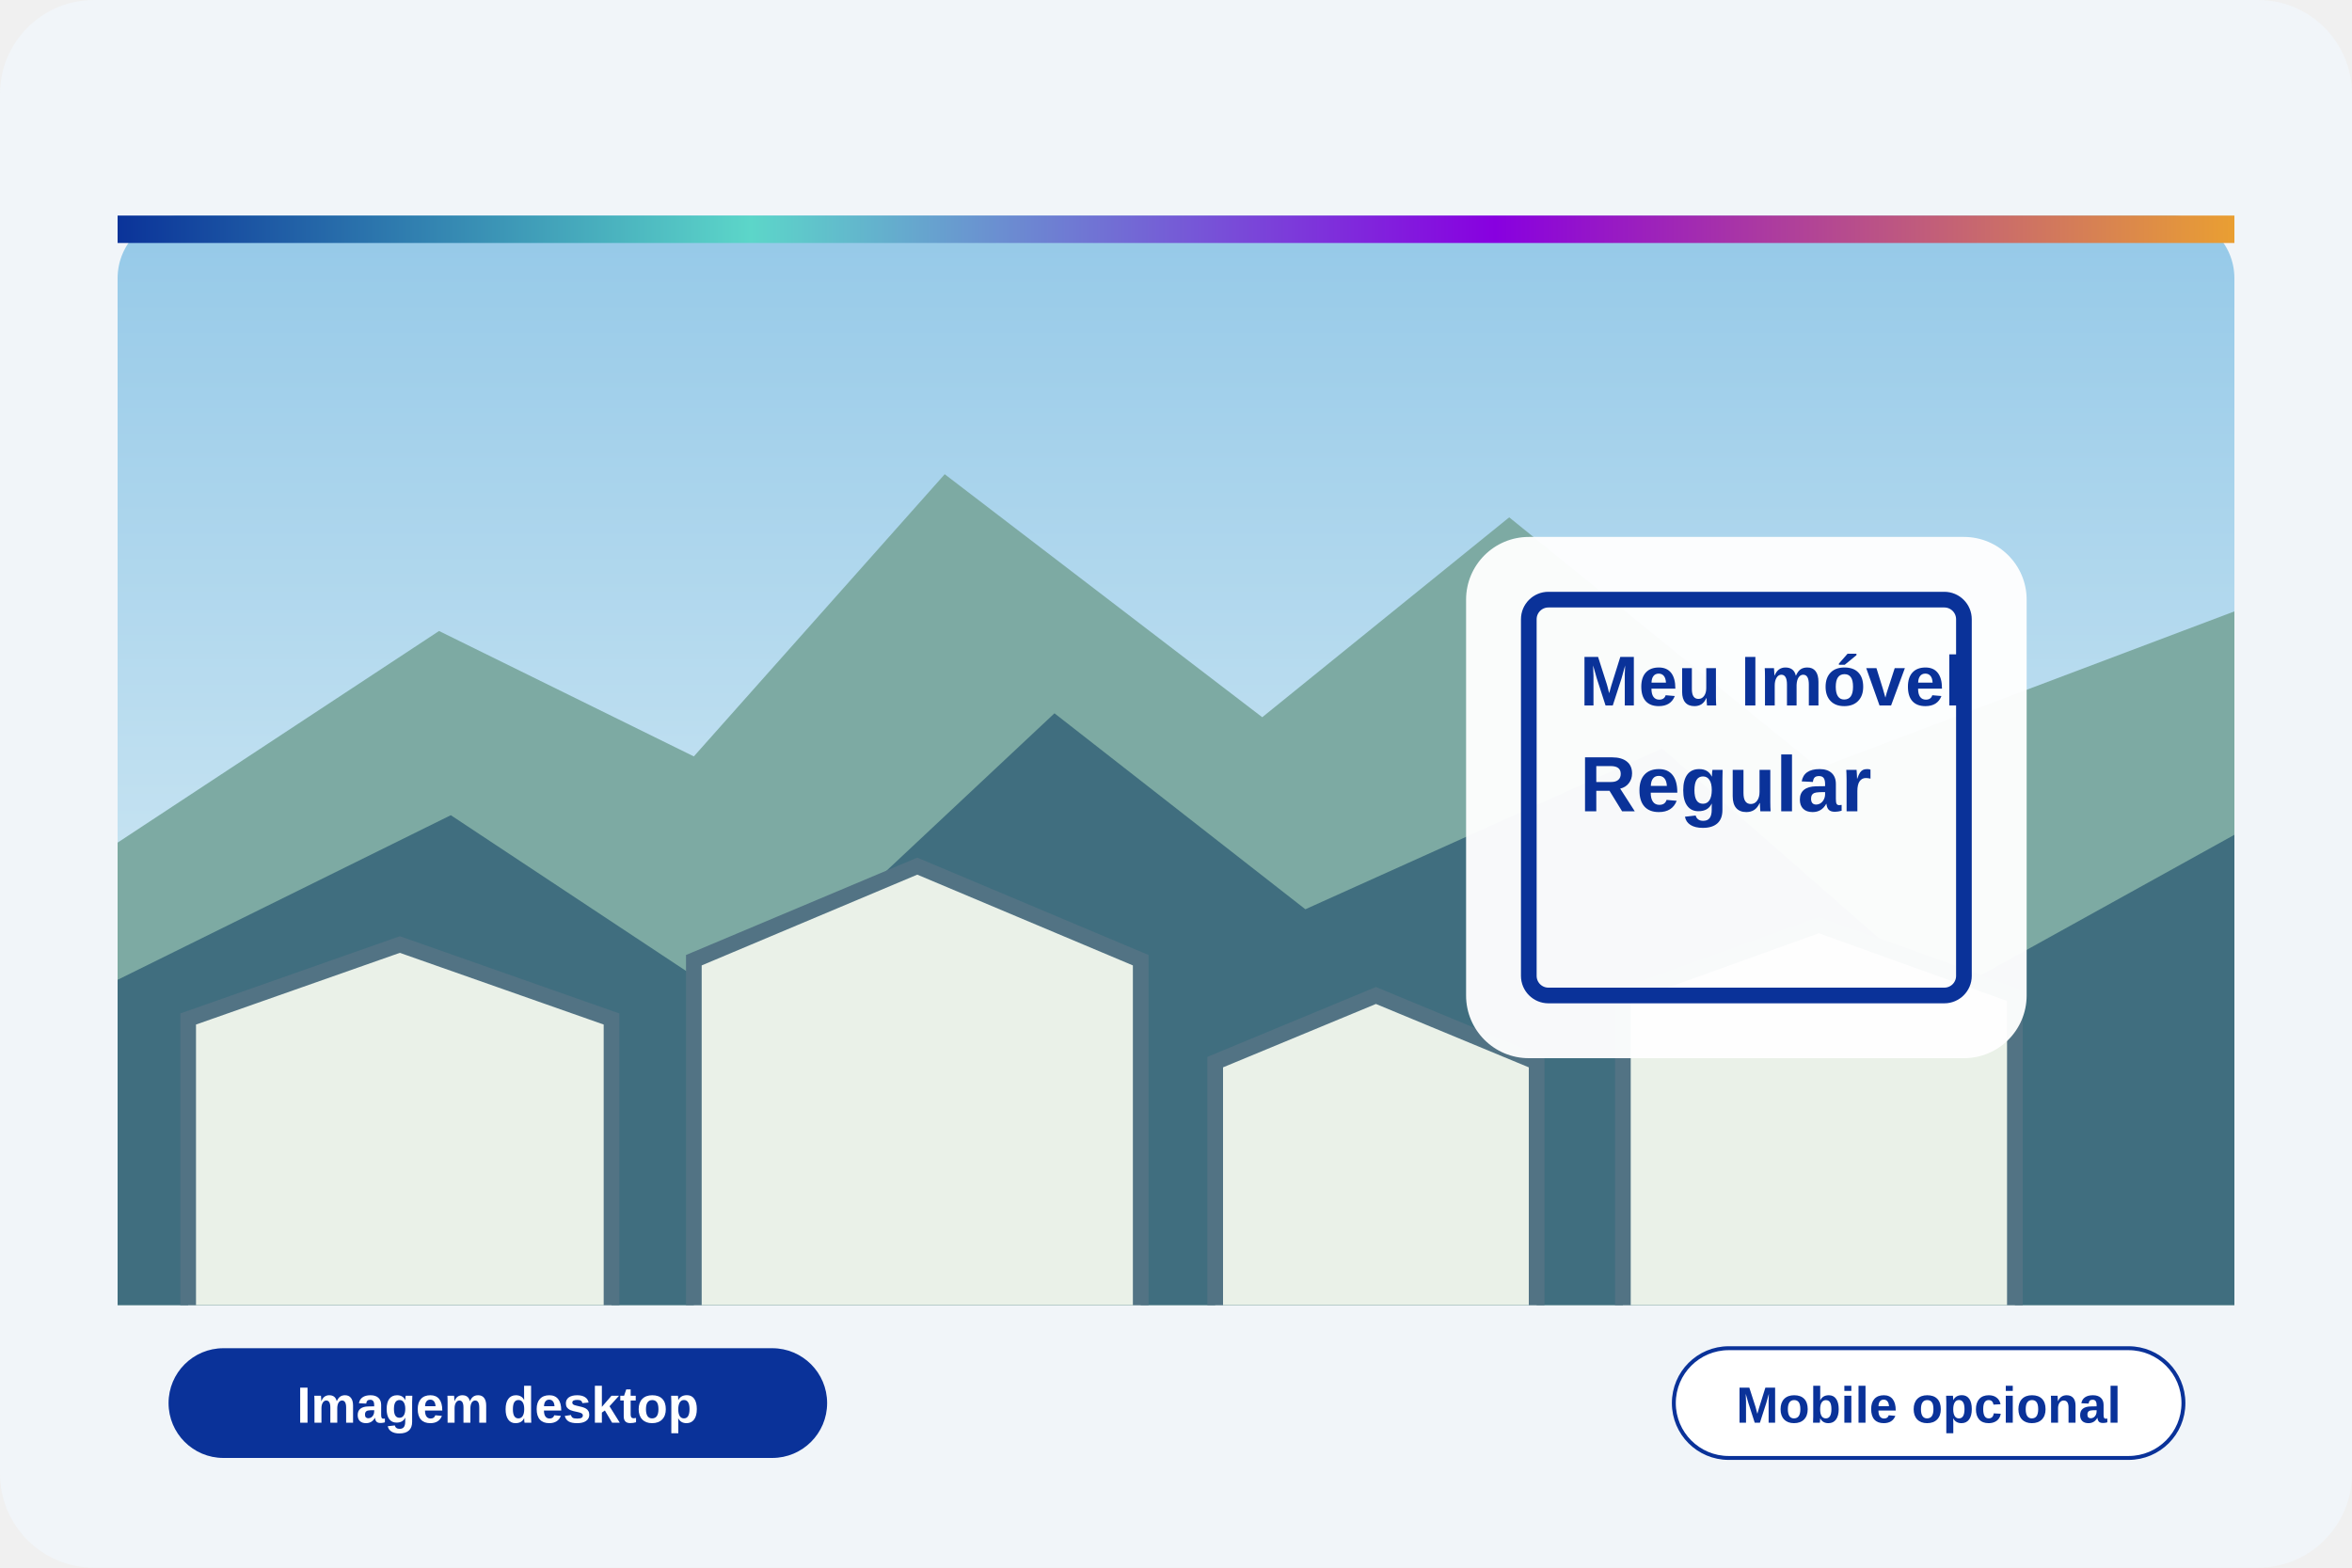
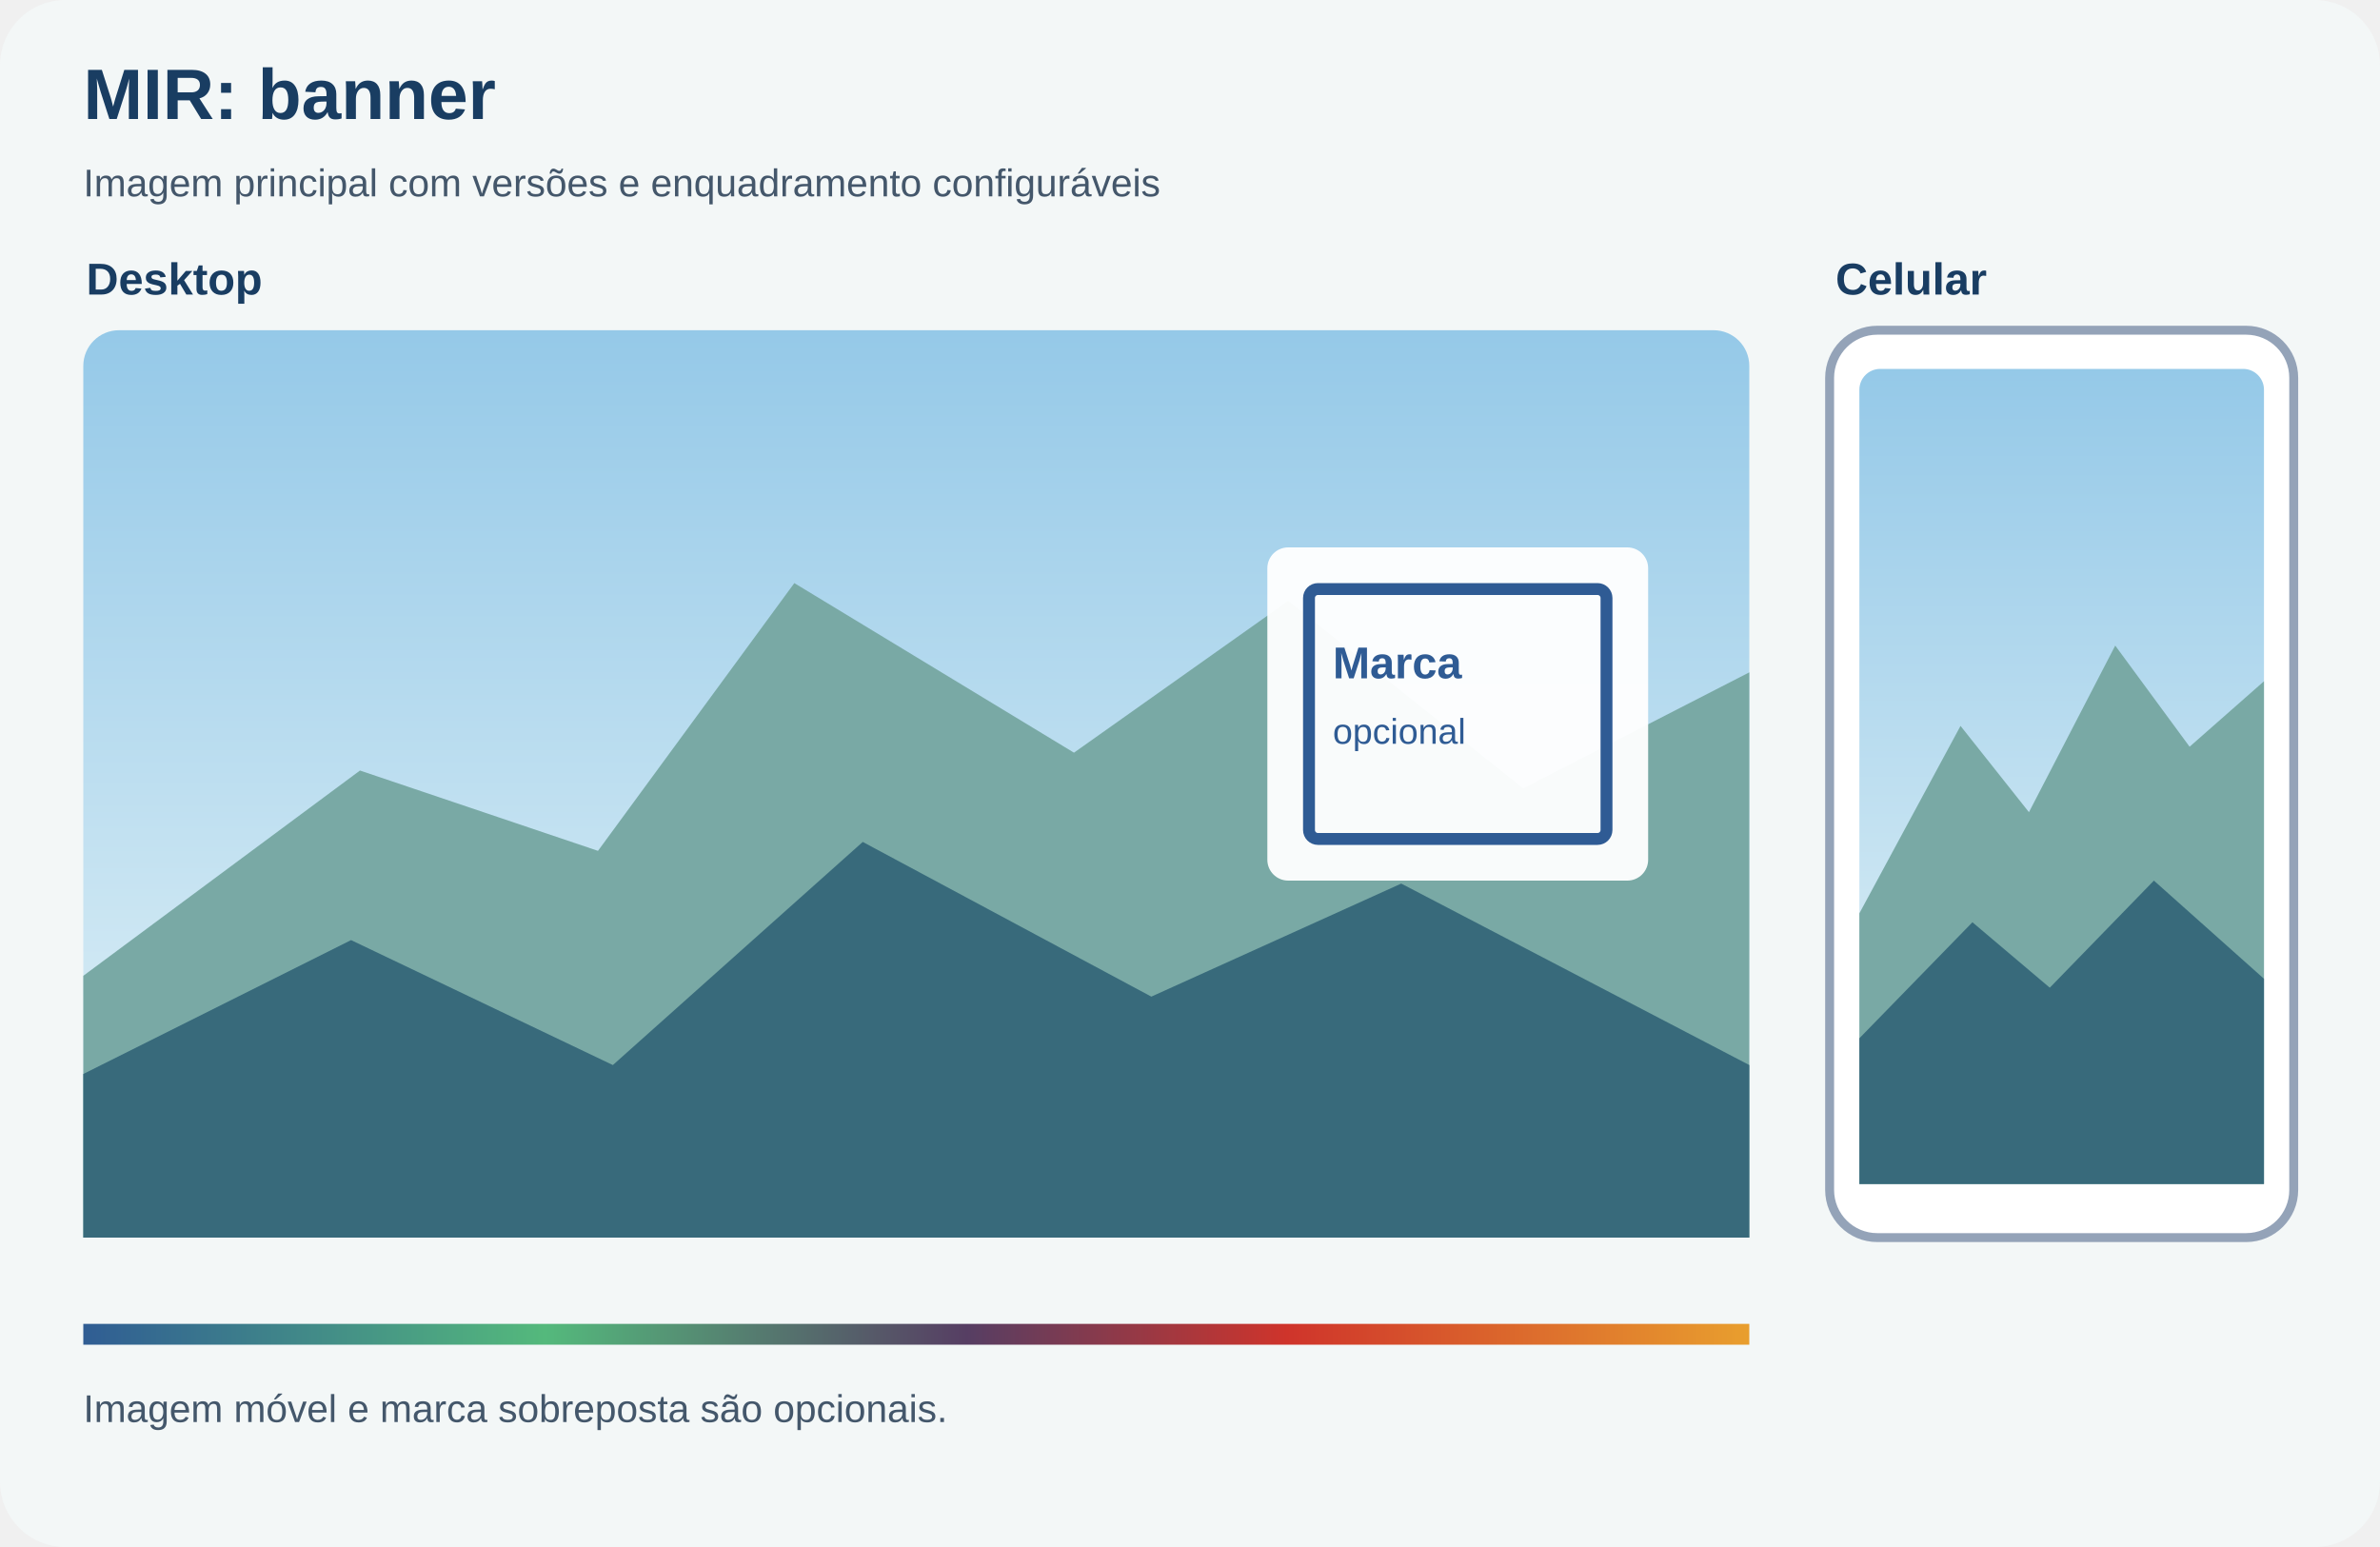
- <svg xmlns="http://www.w3.org/2000/svg" viewBox="0 0 600 400" role="img" aria-labelledby="title">
+ <svg xmlns="http://www.w3.org/2000/svg" viewBox="0 0 800 520" role="img" aria-labelledby="title description">
  <defs>
    <linearGradient id="sky" x2="0" y2="1">
      <stop stop-color="#95c9e8" />
      <stop offset="1" stop-color="#e6f4f8" />
    </linearGradient>
    <linearGradient id="stripe">
-       <stop stop-color="#0a3299" />
-       <stop offset=".3" stop-color="#5cd6c9" />
-       <stop offset=".65" stop-color="#8800e0" />
-       <stop offset="1" stop-color="#eaa031" />
+       <stop stop-color="#2f5b94" />
+       <stop offset=".28" stop-color="#54b97c" />
+       <stop offset=".53" stop-color="#563e63" />
+       <stop offset=".72" stop-color="#cf342b" />
+       <stop offset="1" stop-color="#e9a12e" />
    </linearGradient>
  </defs>
-   <rect width="600" height="400" rx="24" fill="#f1f5f9" />
-   <rect x="30" y="55" width="540" height="278" rx="16" fill="url(#sky)" />
-   <path d="M30 215l82-54 65 32 64-72 81 62 63-51 79 64 106-40v177H30z" fill="#7daaa3" />
-   <path d="M30 250l85-42 74 49 80-75 64 50 91-41 72 63 74-41v120H30z" fill="#315f75" opacity=".8" />
-   <path d="M48 333V260l54-19 54 19v73m21 0v-88l57-24 57 24v88m19 0v-62l41-17 41 17v62m22 0v-79l50-18 50 18v79" fill="#eaf1e8" stroke="#527384" stroke-width="4" />
-   <rect x="30" y="55" width="540" height="7" fill="url(#stripe)" />
-   <rect x="374" y="137" width="143" height="133" rx="16" fill="#fff" opacity=".96" />
-   <rect x="390" y="153" width="111" height="101" rx="5" fill="none" stroke="#0a3299" stroke-width="4" />
-   <text x="403" y="180" fill="#0a3299" font-family="Arial, sans-serif" font-size="18" font-weight="700">Meu Imóvel</text>
-   <text x="403" y="207" fill="#0a3299" font-family="Arial, sans-serif" font-size="20" font-weight="700">Regular</text>
-   <rect x="43" y="344" width="168" height="28" rx="14" fill="#0a3299" />
-   <text x="127" y="363" text-anchor="middle" fill="#fff" font-family="Arial, sans-serif" font-size="13" font-weight="700">Imagem desktop</text>
-   <rect x="427" y="344" width="130" height="28" rx="14" fill="#fff" stroke="#0a3299" />
-   <text x="492" y="363" text-anchor="middle" fill="#0a3299" font-family="Arial, sans-serif" font-size="13" font-weight="700">Mobile opcional</text>
+   <rect width="800" height="520" rx="22" fill="#f3f7f7" />
+   <text x="28" y="40" fill="#193d62" font-family="Arial, sans-serif" font-size="24" font-weight="700">MIR: banner</text>
+   <text x="28" y="66" fill="#44576b" font-family="Arial, sans-serif" font-size="13">Imagem principal com versões e enquadramento configuráveis</text>
+   <text x="29" y="99" fill="#193d62" font-family="Arial, sans-serif" font-size="15" font-weight="700">Desktop</text>
+   <rect x="28" y="111" width="560" height="305" rx="12" fill="url(#sky)" />
+   <path d="M28 328l93-69 80 27 66-90 94 57 72-51 79 63 76-39v190H28z" fill="#79a9a5" />
+   <path d="M28 361l90-45 88 42 84-75 97 52 84-38 117 61v58H28z" fill="#386a7b" />
+   <rect x="426" y="184" width="128" height="112" rx="7" fill="#fff" opacity=".95" />
+   <rect x="440" y="198" width="100" height="84" rx="3" fill="none" stroke="#2f5b94" stroke-width="4" />
+   <text x="448" y="228" fill="#2f5b94" font-family="Arial, sans-serif" font-size="15" font-weight="700">Marca</text>
+   <text x="448" y="250" fill="#2f5b94" font-family="Arial, sans-serif" font-size="12">opcional</text>
+   <text x="617" y="99" fill="#193d62" font-family="Arial, sans-serif" font-size="15" font-weight="700">Celular</text>
+   <rect x="615" y="111" width="156" height="305" rx="16" fill="#fff" stroke="#94a3b8" stroke-width="3" />
+   <rect x="625" y="124" width="136" height="274" rx="7" fill="url(#sky)" />
+   <path d="M625 307l34-63 23 29 29-56 25 34 25-22v169H625z" fill="#79a9a5" />
+   <path d="M625 349l38-39 26 22 35-36 37 33v69H625z" fill="#386a7b" />
+   <rect x="28" y="445" width="560" height="7" fill="url(#stripe)" />
+   <text x="28" y="478" fill="#44576b" font-family="Arial, sans-serif" font-size="13">Imagem móvel e marca sobreposta são opcionais.</text>
</svg>
